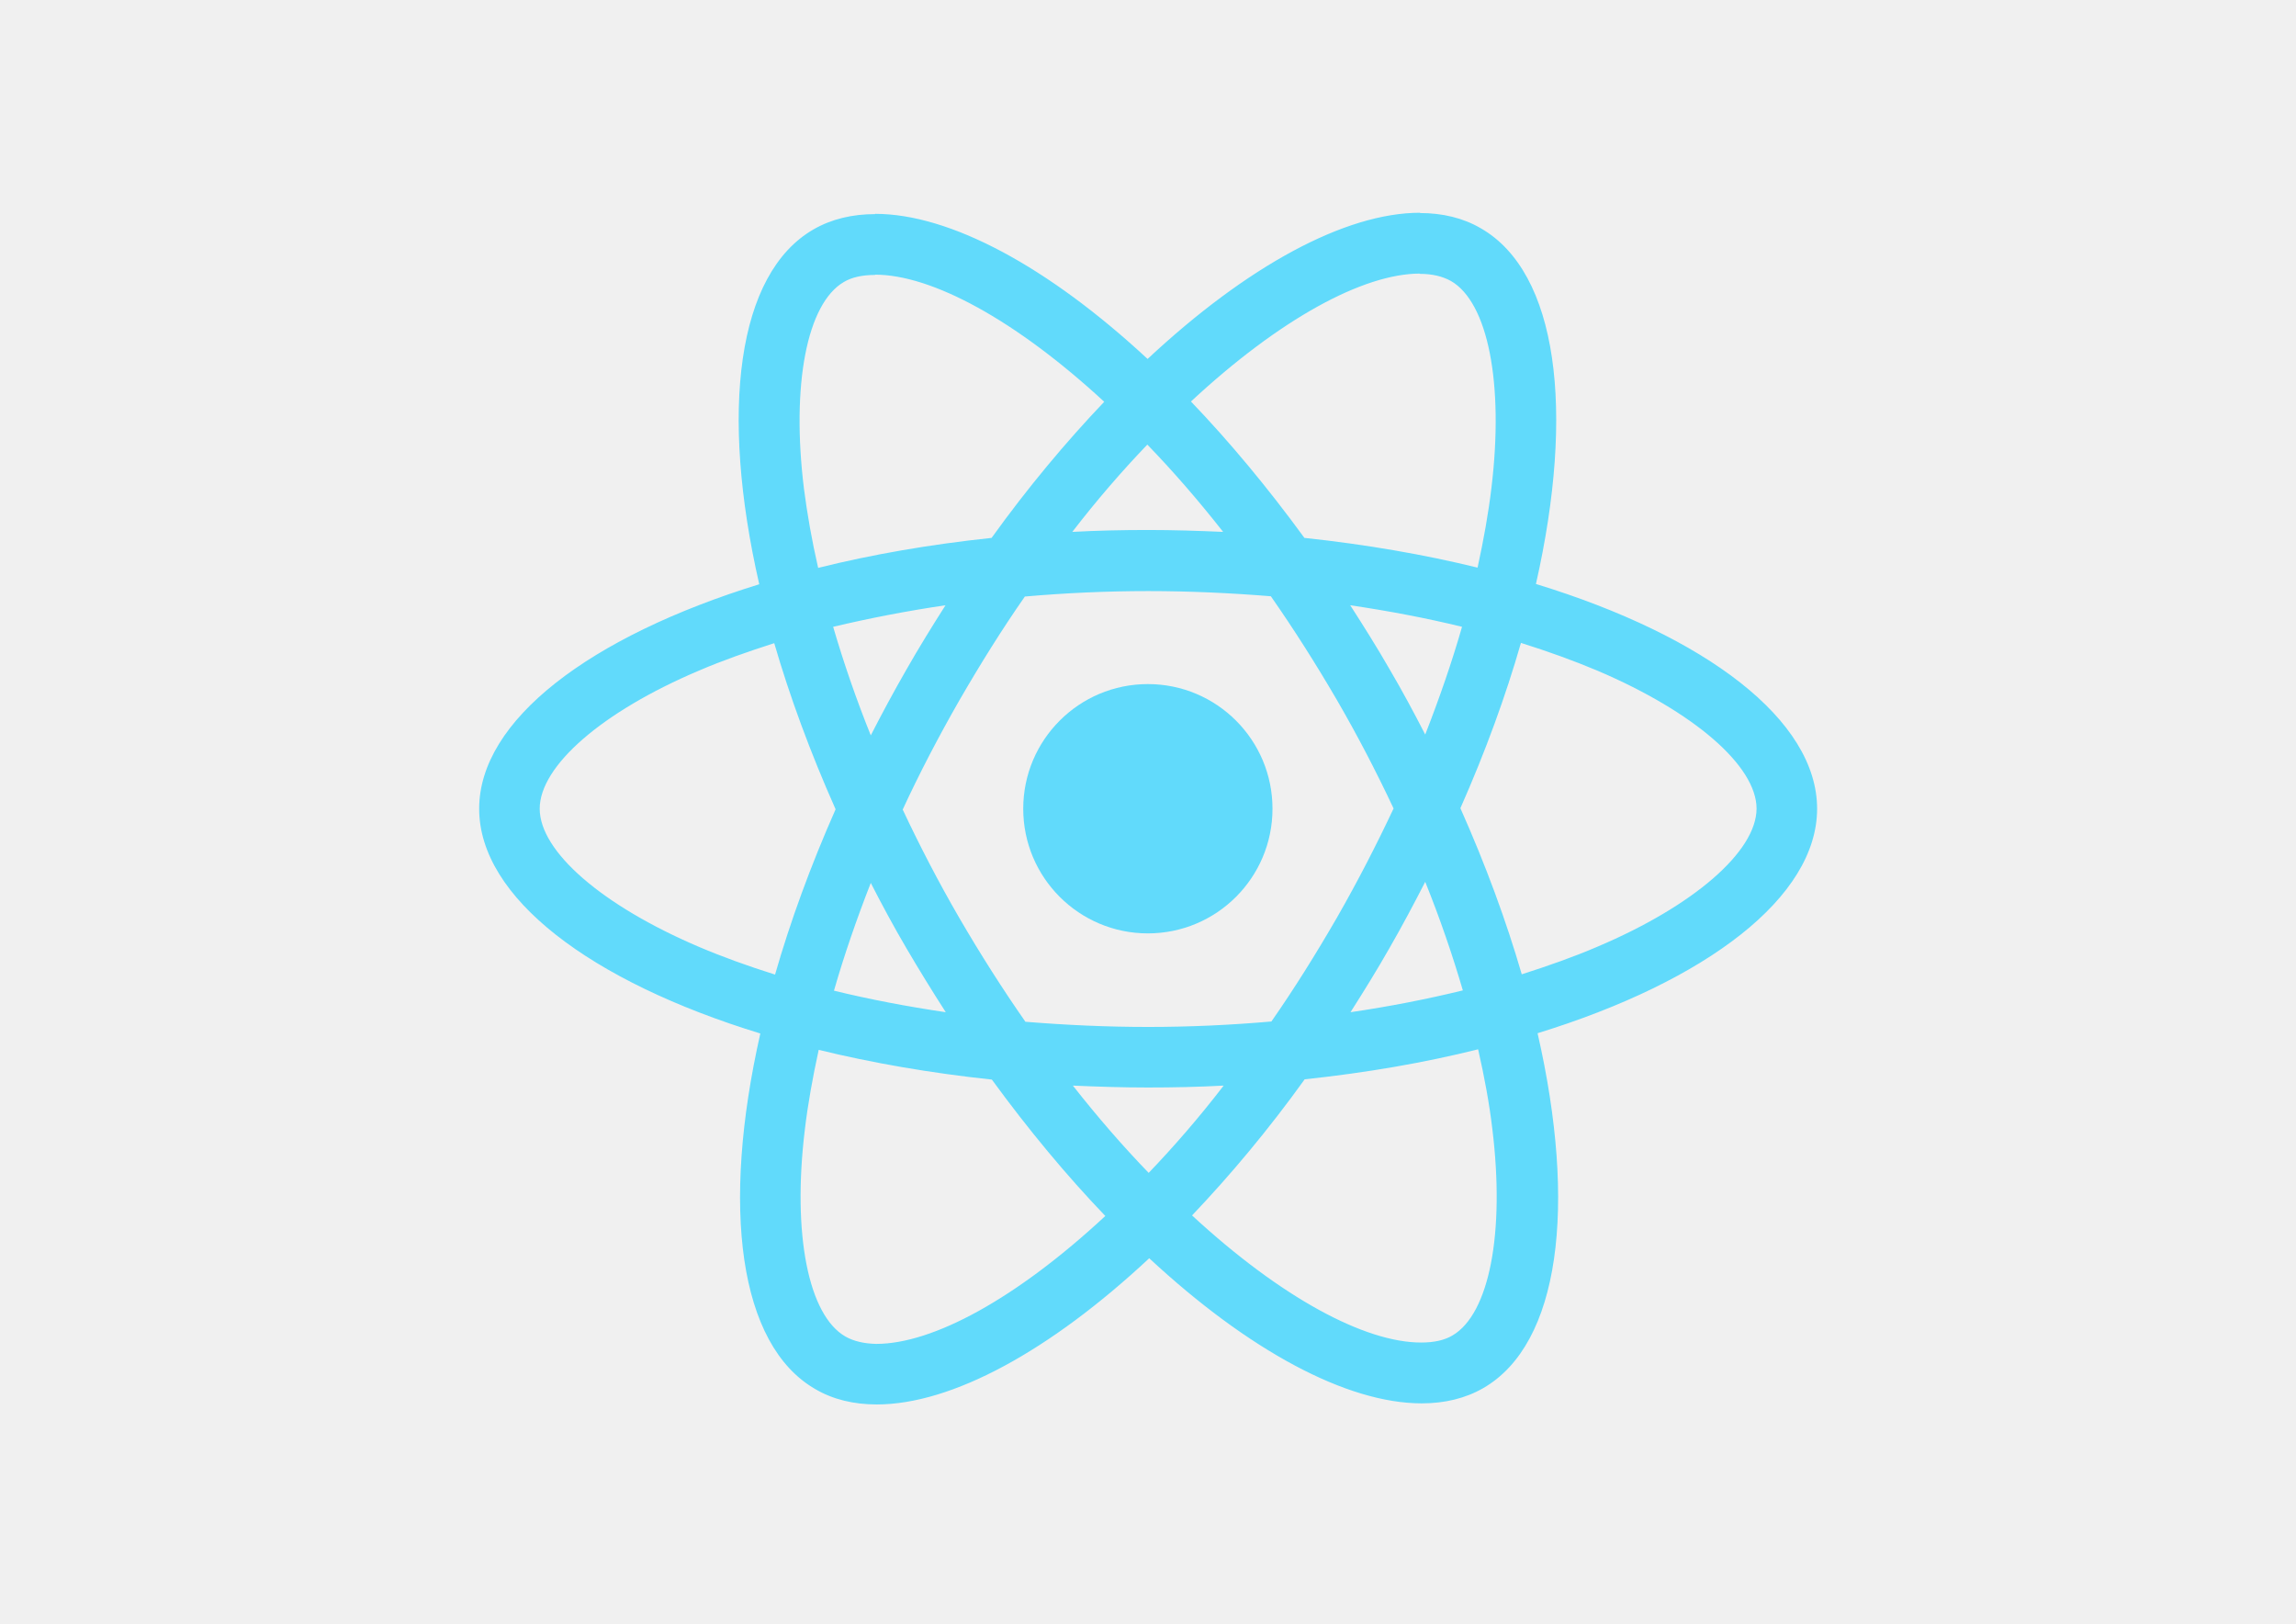
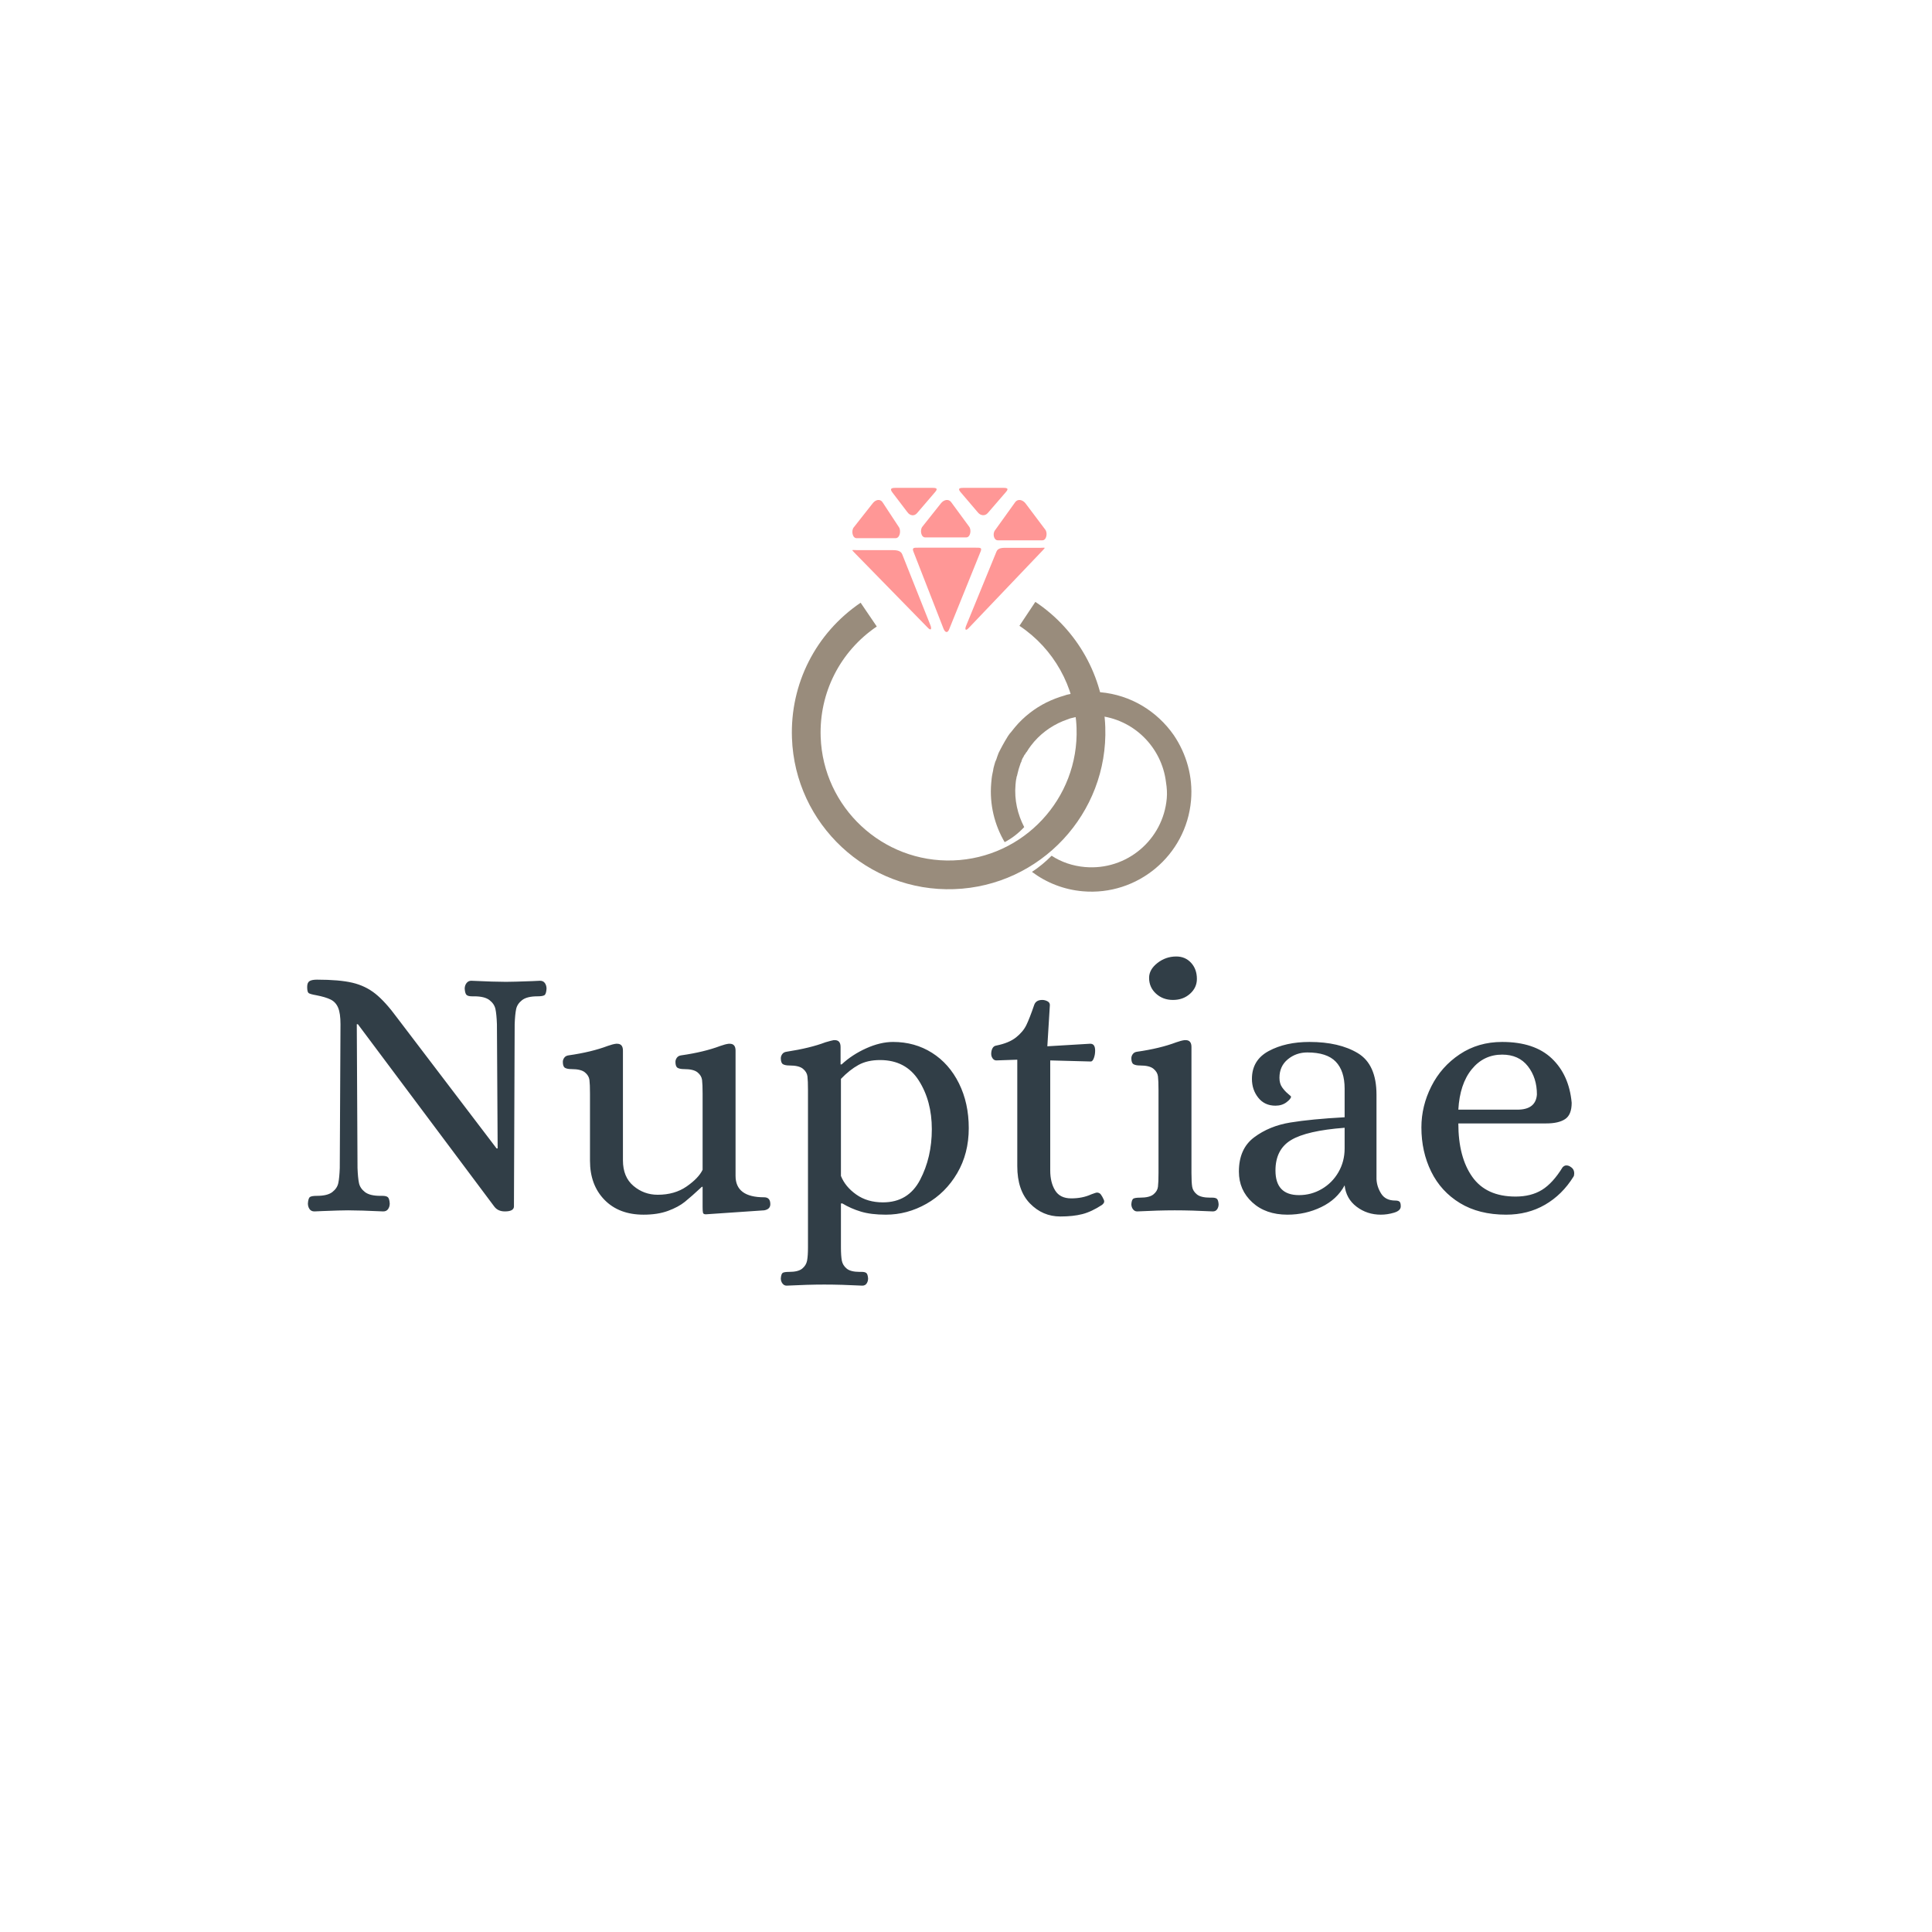
- <svg xmlns="http://www.w3.org/2000/svg" viewBox="0 0 841.9 595.3">
-   <g fill="#61DAFB">
-     <path d="M666.3 296.5c0-32.5-40.7-63.3-103.1-82.4 14.4-63.6 8-114.2-20.2-130.4-6.5-3.8-14.1-5.6-22.4-5.6v22.3c4.6 0 8.3.9 11.4 2.6 13.6 7.8 19.5 37.5 14.9 75.7-1.1 9.4-2.9 19.3-5.1 29.4-19.6-4.8-41-8.5-63.5-10.9-13.5-18.5-27.5-35.3-41.6-50 32.6-30.3 63.2-46.9 84-46.9V78c-27.5 0-63.5 19.6-99.9 53.6-36.4-33.8-72.4-53.2-99.9-53.2v22.3c20.7 0 51.4 16.5 84 46.6-14 14.7-28 31.4-41.3 49.9-22.6 2.4-44 6.1-63.6 11-2.3-10-4-19.7-5.2-29-4.7-38.2 1.1-67.9 14.6-75.8 3-1.8 6.9-2.6 11.5-2.6V78.5c-8.4 0-16 1.8-22.6 5.6-28.1 16.2-34.4 66.7-19.9 130.1-62.2 19.2-102.7 49.9-102.7 82.3 0 32.5 40.7 63.3 103.1 82.4-14.4 63.6-8 114.2 20.2 130.4 6.5 3.8 14.1 5.6 22.5 5.6 27.5 0 63.5-19.6 99.9-53.6 36.4 33.8 72.4 53.2 99.9 53.2 8.4 0 16-1.8 22.6-5.6 28.1-16.2 34.4-66.7 19.9-130.1 62-19.1 102.5-49.9 102.5-82.3zm-130.2-66.7c-3.7 12.9-8.3 26.2-13.5 39.5-4.1-8-8.4-16-13.1-24-4.6-8-9.5-15.8-14.4-23.4 14.2 2.1 27.9 4.7 41 7.9zm-45.8 106.5c-7.8 13.5-15.8 26.3-24.1 38.2-14.9 1.3-30 2-45.2 2-15.1 0-30.2-.7-45-1.9-8.3-11.9-16.4-24.6-24.2-38-7.6-13.1-14.5-26.4-20.8-39.8 6.2-13.4 13.2-26.8 20.7-39.9 7.8-13.5 15.8-26.3 24.1-38.2 14.9-1.3 30-2 45.2-2 15.1 0 30.2.7 45 1.9 8.3 11.9 16.4 24.6 24.2 38 7.6 13.1 14.5 26.4 20.8 39.8-6.3 13.4-13.2 26.8-20.7 39.9zm32.3-13c5.4 13.4 10 26.8 13.8 39.8-13.1 3.2-26.9 5.9-41.2 8 4.9-7.7 9.8-15.6 14.4-23.7 4.6-8 8.9-16.1 13-24.1zM421.2 430c-9.3-9.6-18.6-20.3-27.8-32 9 .4 18.2.7 27.5.7 9.4 0 18.7-.2 27.8-.7-9 11.7-18.3 22.4-27.5 32zm-74.4-58.9c-14.2-2.1-27.9-4.7-41-7.9 3.7-12.9 8.3-26.2 13.5-39.5 4.1 8 8.4 16 13.1 24 4.7 8 9.5 15.8 14.4 23.4zM420.7 163c9.3 9.6 18.6 20.3 27.8 32-9-.4-18.2-.7-27.5-.7-9.4 0-18.7.2-27.8.7 9-11.7 18.3-22.4 27.5-32zm-74 58.9c-4.9 7.7-9.8 15.6-14.4 23.7-4.6 8-8.9 16-13 24-5.4-13.4-10-26.8-13.8-39.8 13.1-3.1 26.9-5.8 41.2-7.9zm-90.5 125.2c-35.4-15.1-58.3-34.9-58.3-50.6 0-15.7 22.9-35.6 58.3-50.6 8.6-3.7 18-7 27.7-10.1 5.7 19.6 13.2 40 22.5 60.9-9.2 20.8-16.6 41.1-22.2 60.6-9.9-3.1-19.3-6.5-28-10.2zM310 490c-13.6-7.8-19.5-37.5-14.9-75.7 1.1-9.4 2.9-19.3 5.1-29.4 19.6 4.8 41 8.5 63.5 10.9 13.5 18.5 27.5 35.3 41.6 50-32.6 30.3-63.2 46.9-84 46.9-4.5-.1-8.3-1-11.3-2.7zm237.2-76.2c4.7 38.2-1.1 67.9-14.6 75.8-3 1.8-6.9 2.6-11.5 2.6-20.7 0-51.4-16.5-84-46.6 14-14.7 28-31.4 41.3-49.9 22.6-2.4 44-6.1 63.6-11 2.3 10.1 4.1 19.8 5.2 29.1zm38.5-66.7c-8.6 3.7-18 7-27.7 10.1-5.7-19.6-13.2-40-22.5-60.9 9.2-20.8 16.6-41.1 22.2-60.6 9.9 3.1 19.3 6.5 28.1 10.2 35.4 15.1 58.3 34.9 58.3 50.6-.1 15.7-23 35.6-58.4 50.6zM320.8 78.4z" />
-     <circle cx="420.9" cy="296.5" r="45.7" />
-     <path d="M520.5 78.1z" />
-   </g>
+ <svg xmlns="http://www.w3.org/2000/svg" id="__tmb-262" viewBox="0 0 512 512" style="opacity: 1; transition: opacity 0.3s ease 0s; overflow: visible">
+   <rect x="0" y="0" width="512" height="512" fill="none" />
+   <svg viewBox="0 0 512 512" data-svgdocument="" id="_FGIsOTGpF4pIyn7N7_S2d" class="fl-svgdocument" overflow="hidden" style="overflow: visible">
+     <rect fill="#fff" x="0" y="0" width="100%" height="100%" />
+     <g id="_38ggrmtWhYNkqam6r6AHd">
+       <path id="_2NgeK9Dpuh65GirbrdBRM" fill="#ff9796" d="M37.029 9.274C37.389 8.888 37.254 9 36.727 9h-4.15c-0.527 0-1.119-0.024-1.314 0.464l-3.76 9.186     c-0.197 0.488-0.061 0.683 0.303 0.299L37.029 9.274z" stroke="none" transform="matrix(2.13988, 0, 0, 2.13988, 197.182, 125.9146)" stroke-width="1" />
+       <path id="_LCGGNDUG1-YIWTDFHT82C" fill="#ff9796" d="M14.362 9c-0.526 0-0.659-0.112-0.295 0.267l9.146 9.353c0.364 0.382 0.509 0.184 0.32-0.308L20.04 9.525     C19.851 9.032 19.267 9 18.74 9H14.362z" stroke="none" transform="matrix(2.13988, 0, 0, 2.13988, 196.2211, 126.5258)" stroke-width="1" />
+       <path id="_0Dq8gssIM3bbcIsK1ITdS" fill="#ff9796" d="M29.811 9.464C30.004 8.976 29.732 9 29.207 9h-7.109c-0.527 0-0.804-0.022-0.616 0.472l3.724 9.543     c0.188 0.493 0.503 0.602 0.697 0.113L29.811 9.464z" stroke="none" transform="matrix(2.13988, 0, 0, 2.13988, 196.0897, 125.8827)" stroke-width="1" />
+       <path id="_FbGe7un1qeflXE3Rd96w_" fill="#ff9796" d="M23.76 2.505C24.098 2.101 23.944 2 23.417 2h-4.586c-0.529 0-0.704 0.12-0.395 0.545l1.894 2.487     c0.311 0.428 0.841 0.502 1.18 0.098L23.76 2.505z" stroke="none" transform="matrix(2.13988, 0, 0, 2.13988, 196.9987, 125.0074)" stroke-width="1" />
+       <path id="_0O8S8hsAvcykxlw-eBDPi" fill="#ff9796" d="M32.439 2.503C32.779 2.1 32.627 2 32.1 2h-4.947c-0.529 0-0.688 0.104-0.355 0.514l2.158 2.533     c0.332 0.408 0.885 0.472 1.225 0.069L32.439 2.503z" stroke="none" transform="matrix(2.13988, 0, 0, 2.13988, 197.1896, 125.0074)" stroke-width="1" />
+       <path id="_VycOs91rnVZggeztiKmx9" fill="#ff9796" d="M13.881 6.655C13.544 7.06 13.702 8 14.228 8h4.837c0.526 0 0.704-0.956 0.393-1.382L17.43 3.53     c-0.311-0.426-0.839-0.292-1.176 0.113L13.881 6.655z" stroke="none" transform="matrix(2.13988, 0, 0, 2.13988, 196.5589, 125.5036)" stroke-width="1" />
+       <path id="_qV9oC1kYU55QsEtEm364b" fill="#ff9796" d="M36.852 8c0.527 0 0.684-0.94 0.346-1.345l-2.451-3.259c-0.336-0.406-0.893-0.561-1.23-0.159     l-2.512 3.499C30.664 7.139 30.816 8 31.344 8H36.852z" stroke="none" transform="matrix(2.13988, 0, 0, 2.13988, 197.3738, 126.0724)" stroke-width="1" />
+       <path id="_sGu1y24gqWIA3PqIcwaFQ" fill="#ff9796" d="M22.354 6.659C22.014 7.063 22.167 8 22.695 8h5.075c0.527 0 0.686-0.942 0.354-1.349l-2.235-3.046     c-0.334-0.407-0.884-0.26-1.223 0.144L22.354 6.659z" stroke="none" transform="matrix(2.13988, 0, 0, 2.13988, 196.625, 125.2999)" stroke-width="1" />
+       <path id="_wCRcYfnoO6iBKiEv6Hvl-" fill="#998c7c" d="M24.945 48.494c-11.433 0-20.733-9.301-20.733-20.732c0-7.169 3.626-13.733 9.701-17.558l2.025 3.217   c-4.963 3.125-7.926 8.486-7.926 14.341c0 9.336 7.596 16.932 16.933 16.932c9.336 0 16.93-7.596 16.93-16.932   c0-5.447-2.646-10.595-7.078-13.773l2.215-3.09c5.426 3.891 8.664 10.194 8.664 16.863C45.676 39.193 36.377 48.494 24.945 48.494z   " stroke="none" transform="matrix(2.002553, -0.06993758, 0.06993758, 2.002553, 199.4997, 140.266)" stroke-width="1" />
+       <path id="_mqDpH6LWvmkvHidyTlc5v" d="M38.8 90c0.3 0 0.5-0.1 0.8-0.1c0.7-0.1 1.3-0.3 2-0.5c0.4-0.1 0.9-0.3 1.3-0.4c0.2-0.1 0.5-0.2 0.7-0.3  c1.6-0.6 3.2-1.4 4.7-2.3c0 0 0 0 0 0c0 0 0 0 0 0c3.1-1.9 5.9-4.5 8-7.5l0 0c0 0 0 0 0 0c0.3-0.5 0.7-1 1-1.5  c0.1-0.1 0.2-0.3 0.3-0.4c0.3-0.5 0.6-1 0.8-1.5c0.1-0.2 0.2-0.4 0.3-0.6c0.4-0.8 0.7-1.6 1.1-2.5c0.1-0.3 0.3-0.7 0.4-1  c0.1-0.4 0.2-0.7 0.3-1.1c0.1-0.5 0.2-0.9 0.4-1.4c0.1-0.3 0.1-0.7 0.2-1c0.1-0.5 0.2-1.1 0.2-1.6c0-0.3 0.1-0.5 0.1-0.8  c0.1-0.8 0.1-1.7 0.1-2.5c0-5.9-1.9-11.4-5.1-15.9c-1.9 1.2-3.6 2.8-5 4.6c2.1 3.3 3.4 7.2 3.4 11.4h0c0 0.6 0 1.3-0.1 1.9  c0 0.2 0 0.4-0.1 0.6c-0.1 0.5-0.1 0.9-0.2 1.3c0 0.2-0.1 0.4-0.1 0.6c-0.1 0.6-0.3 1.1-0.4 1.7c-0.1 0.2-0.2 0.4-0.2 0.7  c-0.1 0.3-0.2 0.7-0.4 1c-0.1 0.3-0.2 0.6-0.4 0.8c-0.1 0.2-0.2 0.5-0.4 0.7c-0.3 0.6-0.6 1.2-1 1.8c-2 3.2-4.9 5.8-8.2 7.5  c-0.6 0.3-1.3 0.6-1.9 0.9c-0.2 0.1-0.4 0.1-0.6 0.2c-0.4 0.1-0.8 0.3-1.2 0.4c-0.4 0.1-0.7 0.2-1.1 0.3c-0.2 0-0.4 0.1-0.6 0.1  c-0.5 0.1-1.1 0.2-1.6 0.3c-0.1 0-0.3 0-0.4 0c-0.6 0.1-1.2 0.1-1.9 0.1c-10 0-18.4-7.1-20.4-16.6C13.2 65.8 13 64.4 13 63  c0-11.5 9.3-20.8 20.8-20.8c3.4 0 6.6 0.8 9.4 2.3c1.5-1.8 3.1-3.4 5-4.9c-4.2-2.6-9.1-4.1-14.4-4.1C18.7 35.5 6.3 47.8 6.3 63  c0 6.6 2.4 12.7 6.3 17.5c5.1 6.1 12.7 10 21.2 10h0h0c0.8 0 1.7-0.1 2.5-0.1c0.3 0 0.5-0.1 0.8-0.1C37.6 90.2 38.2 90.1 38.8 90z" stroke="none" fill="#998c7c" transform="matrix(-0.9591867, -0.0838801, 0.0838801, -0.9591867, 316.3917, 273.0854)" stroke-width="1" />
+     </g>
+     <path id="_9kauEh6zKbh1a1e0jRt9D" fill="#313e47" transform="matrix(0.9596365, 0, 0, 0.9596365, 249.1498, 320.7494)" text="Nuptiae" text-anchor="middle" font-size="100" letter-spacing="0" side="left" offset="0.5" dx="0" dy="0" space="preserve" href="" font-family="Alice" font-scale="contain" x="0" y="0" data-fl-textpath="" d="M-172.8 0.3Q-173.7 0.3 -174.15-0.35Q-174.6-1 -174.6-1.9L-174.6-1.9Q-174.5-3.4 -174-3.7Q-173.5-4 -172.1-4L-172.1-4Q-169.2-4 -167.85-5.05Q-166.5-6.1 -166.2-7.55Q-165.9-9 -165.8-11.7L-165.8-11.7L-165.6-51.4Q-165.6-54.4 -166.25-55.95Q-166.9-57.5 -168.3-58.2Q-169.7-58.9 -172.3-59.4L-172.3-59.4Q-174-59.7 -174.4-60Q-174.8-60.3 -174.8-61.7L-174.8-61.7Q-174.8-62.9 -174.15-63.3Q-173.5-63.7 -172.1-63.7L-172.1-63.7Q-165.9-63.7 -162.3-62.85Q-158.7-62 -155.95-59.8Q-153.2-57.6 -149.9-53.1L-149.9-53.1L-122.5-17.1L-122.2-17.1L-122.4-51.4Q-122.5-54.1 -122.8-55.55Q-123.1-57 -124.45-58.05Q-125.8-59.1 -128.7-59.1L-128.7-59.1L-129.3-59.1Q-130.3-59.1 -130.75-59.45Q-131.2-59.8 -131.3-61.2L-131.3-61.2Q-131.3-62.1 -130.8-62.75Q-130.3-63.4 -129.5-63.4L-129.5-63.4Q-123.1-63.1 -119.9-63.1L-119.9-63.1Q-118-63.1 -112.6-63.3L-112.6-63.3L-110.5-63.4Q-109.6-63.4 -109.15-62.75Q-108.7-62.1 -108.7-61.2L-108.7-61.2Q-108.8-59.7 -109.3-59.4Q-109.8-59.1 -111.2-59.1L-111.2-59.1Q-114.1-59.1 -115.45-58.05Q-116.8-57 -117.1-55.55Q-117.4-54.1 -117.5-51.4L-117.5-51.4L-117.7-1Q-117.8 0.3 -120.2 0.3L-120.2 0.3Q-122.1 0.3 -123.1-1L-123.1-1L-160.8-51.4L-161.1-51.4L-160.9-11.7Q-160.8-9 -160.5-7.55Q-160.2-6.1 -158.85-5.05Q-157.5-4 -154.6-4L-154.6-4L-154-4Q-153-4 -152.55-3.65Q-152.1-3.3 -152-1.9L-152-1.9Q-152-1 -152.45-0.35Q-152.9 0.3 -153.8 0.3L-153.8 0.3Q-160.2 0 -163.5 0L-163.5 0Q-165.5 0 -170.5 0.2L-170.5 0.2L-172.8 0.3ZM-81.9 1.2Q-88.7 1.2 -92.7-2.9Q-96.7-7 -96.7-13.7L-96.7-13.7L-96.7-32.2Q-96.7-34.8 -96.85-36Q-97-37.2 -98.1-38.1Q-99.2-39 -101.8-39L-101.8-39Q-103-39 -103.6-39.35Q-104.2-39.7 -104.2-41L-104.2-41Q-104.2-41.6 -103.8-42.15Q-103.4-42.7 -102.6-42.8L-102.6-42.8Q-96.3-43.7 -91.8-45.4L-91.8-45.4Q-90.4-45.9 -89.5-46L-89.5-46L-89.2-46Q-87.6-46 -87.6-44.1L-87.6-44.1L-87.6-13.8Q-87.6-9.2 -84.7-6.75Q-81.8-4.3 -78-4.3L-78-4.3Q-73.3-4.3 -70-6.6Q-66.7-8.9 -65.6-11.2L-65.6-11.2L-65.6-32.2Q-65.6-34.8 -65.75-36Q-65.9-37.2 -67-38.1Q-68.1-39 -70.7-39L-70.7-39Q-71.9-39 -72.5-39.35Q-73.1-39.7 -73.1-41L-73.1-41Q-73.1-41.6 -72.7-42.15Q-72.3-42.7 -71.5-42.8L-71.5-42.8Q-65.2-43.7 -60.7-45.4L-60.7-45.4Q-59.3-45.9 -58.4-46L-58.4-46L-58.1-46Q-56.5-46 -56.5-44.1L-56.5-44.1L-56.5-9.5Q-56.5-3.6 -48.6-3.6L-48.6-3.6Q-46.9-3.6 -46.9-1.7L-46.9-1.7Q-46.9-0.3 -48.6 0L-48.6  0L-64.7 1.1Q-65.4 1.1 -65.5 0.65Q-65.6 0.2 -65.6-0.9L-65.6-0.9L-65.6-6.5L-65.8-6.5Q-68.7-3.8 -70.5-2.35Q-72.3-0.9 -75.15 0.15Q-78 1.2 -81.9 1.2L-81.9 1.2ZM-42.4 20.8Q-43.1 20.8 -43.55 20.2Q-44 19.6 -44 18.8L-44 18.8Q-43.9 17.5 -43.45 17.25Q-43 17 -41.7 17L-41.7 17Q-39.2 17 -38.1 16.1Q-37 15.2 -36.75 13.9Q-36.5 12.6 -36.5 10.2L-36.5 10.2L-36.5-33.2Q-36.5-35.8 -36.65-37Q-36.8-38.2 -37.9-39.1Q-39-40 -41.6-40L-41.6-40Q-42.8-40 -43.4-40.35Q-44-40.7 -44-42L-44-42Q-44-42.6 -43.6-43.15Q-43.2-43.7 -42.4-43.8L-42.4-43.8Q-35.9-44.8 -31.7-46.4L-31.7-46.4Q-30-46.9 -29.4-47L-29.4-47L-29.1-47Q-27.5-47 -27.5-45.1L-27.5-45.1L-27.5-40.3L-27.2-40.3Q-24.3-43 -20.4-44.75Q-16.5-46.5 -13-46.5L-13-46.5Q-7-46.5 -2.25-43.5Q 2.5-40.5  5.2-35.05Q 7.9-29.6  7.9-22.7L 7.9-22.7Q 7.9-15.7  4.7-10.25Q 1.5-4.8 -3.8-1.8Q-9.1 1.2 -15 1.2L-15 1.2Q-19.1 1.2 -21.9 0.35Q-24.7-0.5 -27-1.9L-27-1.9L-27.4-1.9L-27.4 10.2Q-27.4 12.6 -27.15 13.9Q-26.9 15.2 -25.8 16.1Q-24.7 17 -22.2 17L-22.2 17L-21.6 17Q-20.8 17 -20.4 17.3Q-20 17.6 -19.9 18.8L-19.9 18.8Q-19.9 19.6 -20.3 20.2Q-20.7 20.8 -21.5 20.8L-21.5 20.8Q-27.3 20.5 -32 20.5L-32 20.5Q-36.5 20.5 -42.4 20.8L-42.4  20.8ZM-15.8-2.2Q-8.8-2.2 -5.55-8.4Q-2.3-14.6 -2.3-22.4L-2.3-22.4Q-2.3-30.2 -5.9-35.85Q-9.5-41.5 -16.6-41.5L-16.6-41.5Q-20.1-41.5 -22.55-40.15Q-25-38.8 -27.4-36.3L-27.4-36.3L-27.4-9.5Q-26.2-6.5 -23.15-4.35Q-20.1-2.2 -15.8-2.2L-15.8-2.2ZM 33.2 1.7Q 28.3 1.7  24.8-1.9Q 21.3-5.5  21.3-12.2L 21.3-12.2L 21.3-41.6L 15.5-41.4Q 14.9-41.4  14.5-41.95Q 14.1-42.5  14.1-43.2L 14.1-43.2Q 14.1-44.1  14.45-44.75Q 14.8-45.4  15.5-45.5L 15.5-45.5Q 19-46.2  20.95-47.75Q 22.9-49.3  23.8-51.15Q 24.7-53  26-56.8L 26-56.8Q 26.5-58.1  28.2-58.1L 28.2-58.1Q 28.9-58.1  29.6-57.75Q 30.3-57.4  30.3-56.7L 30.3-56.7L 29.6-45.3L 41.3-46L 41.5-46Q 42.8-46  42.8-44.1L 42.8-44.1Q 42.8-43  42.45-42.05Q 42.1-41.1  41.6-41.1L 41.6-41.1L 30.4-41.4L 30.4-11Q 30.4-7.7  31.75-5.5Q 33.1-3.3  36.2-3.3L 36.2-3.3Q 39.3-3.3  41.7-4.4L 41.7-4.4Q 43-4.9  43.3-4.9L 43.3-4.9Q 44-4.9  44.4-4.35Q 44.8-3.8  45.2-2.9L 45.2-2.9Q 45.3-2.7  45.3-2.4L 45.3-2.4Q 45.3-2  44.7-1.5L 44.7-1.5Q 41.8 0.4  39.25 1.05Q 36.7 1.7  33.2 1.7L 33.2 1.7ZM 54.4 0.3Q 53.7 0.3  53.25-0.3Q 52.8-0.9  52.8-1.7L 52.8-1.7Q 52.9-3 53.4-3.25Q 53.9-3.5  55.2-3.5L 55.2-3.5Q 57.8-3.5  58.9-4.4Q 60-5.3 60.15-6.5Q 60.3-7.7  60.3-10.3L 60.3-10.3L 60.3-33.2Q 60.3-35.8  60.15-37Q 60-38.2  58.9-39.1Q 57.8-40  55.2-40L 55.2-40Q  54-40  53.4-40.35Q 52.8-40.7  52.8-42L 52.8-42Q 52.8-42.6  53.2-43.15Q 53.6-43.7  54.4-43.8L 54.4-43.8Q 60.7-44.7   65.2-46.4L 65.2-46.4Q 66.6-46.9  67.5-47L 67.5-47L 67.8-47Q 69.4-47   69.4-45.1L 69.4-45.1L 69.4-10.3Q 69.4-7.7  69.6-6.5Q 69.8-5.3  70.9-4.4Q 72-3.5  74.6-3.5L 74.6-3.5L 75.2-3.5Q 76-3.5  76.4-3.2Q 76.8-2.9  76.9-1.7L 76.9-1.7Q 76.9-0.9  76.5-0.3Q 76.1 0.3  75.3 0.3L  75.3 0.3Q 69.5 0  64.8 0L 64.8 0Q 60.3 0  54.4 0.3L 54.4 0.3ZM 64.3-58.1Q 61.5-58.1  59.6-59.85Q 57.7-61.6   57.7-64.2L 57.7-64.2Q 57.7-66.5  60-68.3Q 62.3-70.1  65.2-70.1L 65.2-70.1Q 67.7-70.1  69.3-68.35Q 70.9-66.6  70.9-63.9L 70.9-63.9Q 70.9-61.5  69-59.8Q 67.1-58.1  64.3-58.1L 64.3-58.1ZM 95.9  1.2Q 89.9 1.2  86.2-2.2Q 82.5-5.6  82.5-10.7L 82.5-10.7Q 82.5-17  86.7-20.15Q 90.9-23.3   96.7-24.25Q 102.5-25.2  111.7-25.7L 111.7-25.7L 111.7-33.6Q 111.7-38.5  109.25-41.05Q 106.8-43.6  101.4-43.6L 101.4-43.6Q 98.3-43.6  96-41.7Q 93.7-39.8  93.7-36.6L 93.7-36.6Q 93.7-35  94.45-33.95Q 95.2-32.9  96.05-32.2Q 96.9-31.5  96.9-31.4L  96.9-31.4Q 96.9-30.8  95.65-29.85Q 94.4-28.9  92.6-28.9L 92.6-28.9Q 89.6-28.9  87.85-31.1Q 86.1-33.3 86.1-36.3L 86.1-36.3Q 86.1-41.5  90.75-44Q 95.4-46.5  102-46.5L 102-46.5Q 110.2-46.5  115.35-43.4Q 120.5-40.3   120.5-31.9L 120.5-31.9L 120.5-8.6Q 120.6-6.5  121.8-4.6Q 123-2.7  125.7-2.7L 125.7-2.7Q 126.5-2.7  126.85-2.4Q 127.2-2.1 127.2-1.1L 127.2-1.1Q 127.2 0.1  125.35 0.65Q 123.5 1.2  121.7 1.2L 121.7 1.2Q 117.9 1.2 115-1Q 112.1-3.2  111.7-6.9L 111.7-6.9Q 109.6-3  105.25-0.9Q 100.9 1.2  95.9  1.2L 95.9 1.2ZM 99.1-4.2Q 102.5-4.2  105.4-5.9Q 108.3-7.6  110-10.55Q 111.7-13.5  111.7-17.1L 111.7-17.1L 111.7-22.8Q 101.2-22  96.9-19.4Q 92.6-16.8  92.6-11L 92.6-11Q 92.6-4.2  99.1-4.2L 99.1-4.2ZM 156.3 1.2Q 148.8 1.2  143.55-2Q 138.3-5.2  135.6-10.7Q 132.9-16.2  132.9-22.9L 132.9-22.9Q 132.9-28.8  135.65-34.25Q 138.4-39.7 143.5-43.1Q 148.6-46.5  155.2-46.5L 155.2-46.5Q 164.1-46.5  168.9-41.95Q 173.7-37.4  174.4-29.7L 174.4-29.7Q 174.4-26.4  172.6-25.2Q 170.8-24   167.4-24L 167.4-24L 143.1-24Q 143.1-14.7  146.95-9.25Q 150.8-3.8   158.9-3.8L 158.9-3.8Q 163.2-3.8  166.2-5.65Q 169.2-7.5  171.9-11.9L 171.9-11.9Q 172.4-12.4  172.9-12.4L 172.9-12.4Q 173.6-12.4  174.1-12L 174.1-12Q 175.1-11.4   175.1-10.2L 175.1-10.2Q 175.1-9.6  174.9-9.3L 174.9-9.3Q 171.8-4.3  167.05-1.55Q 162.3 1.2   156.3 1.2L 156.3 1.2ZM 143.1-27.8L 159.4-27.8Q 164.5-27.8  164.8-32L 164.8-32Q 164.8-36.6  162.3-39.8Q 159.8-43   155.2-43L 155.2-43Q 150.1-43  146.8-38.95Q 143.5-34.9  143.1-27.8L 143.1-27.8Z" />
+   </svg>
</svg>
